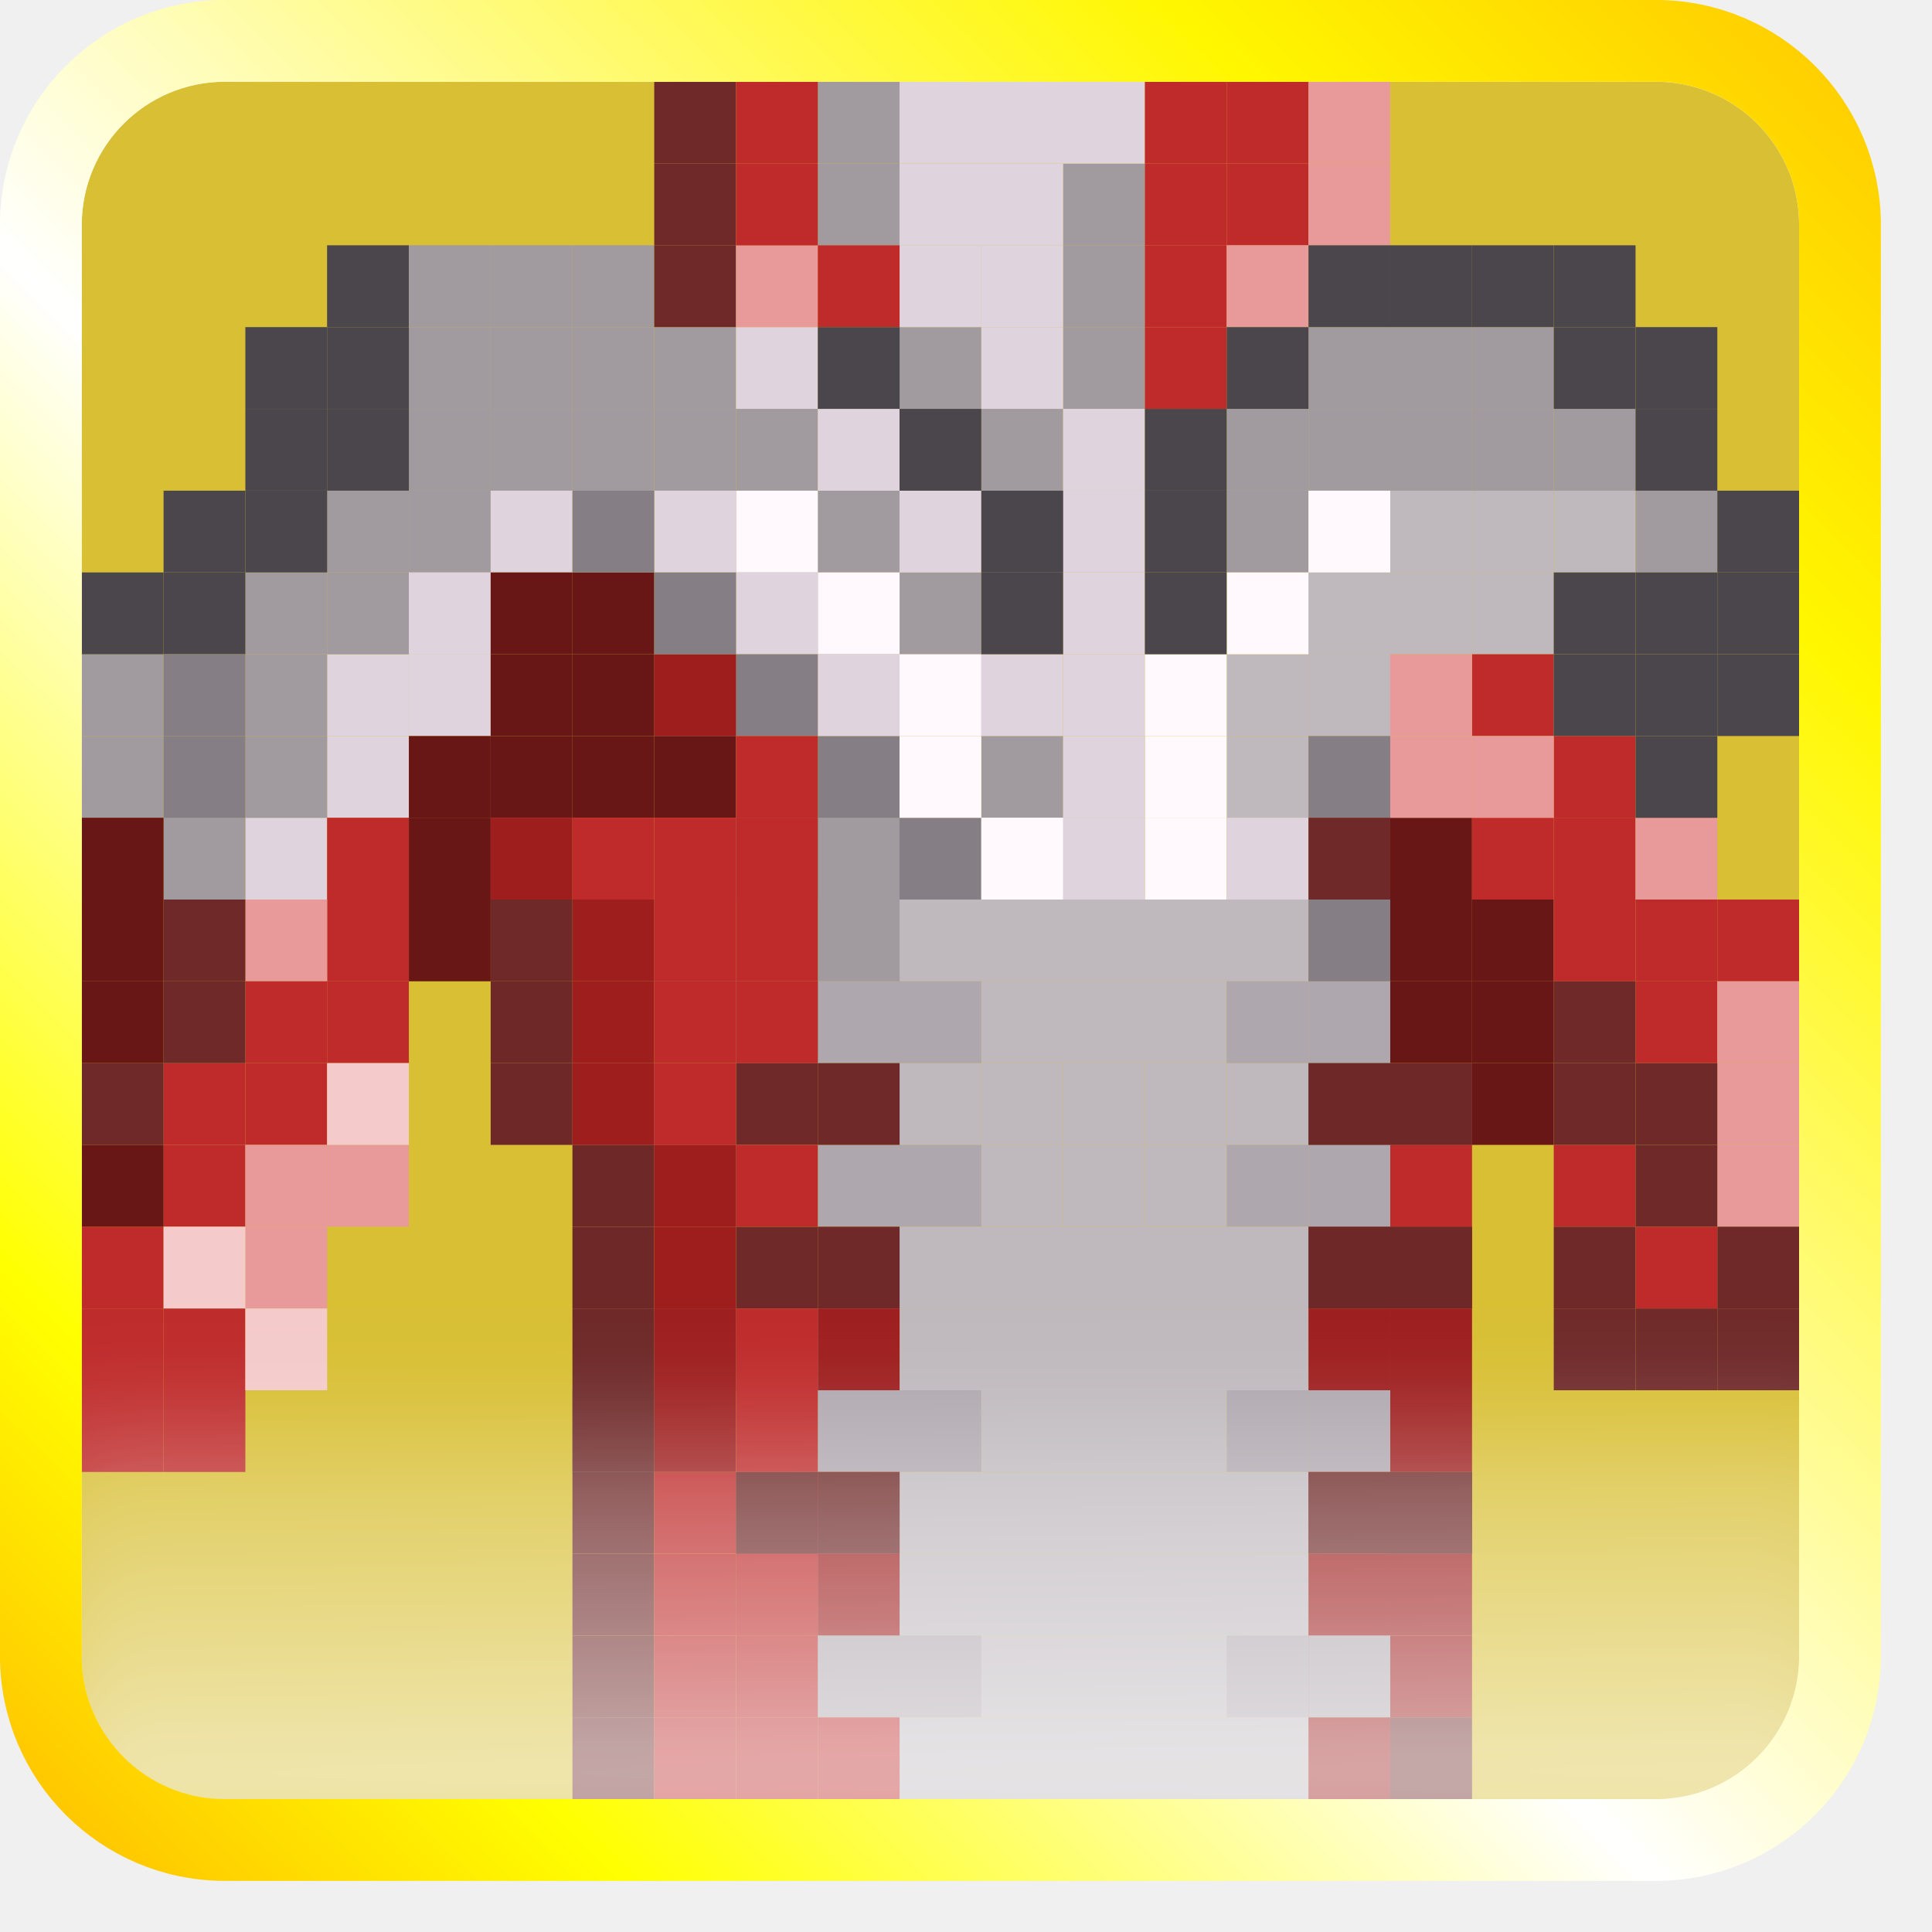
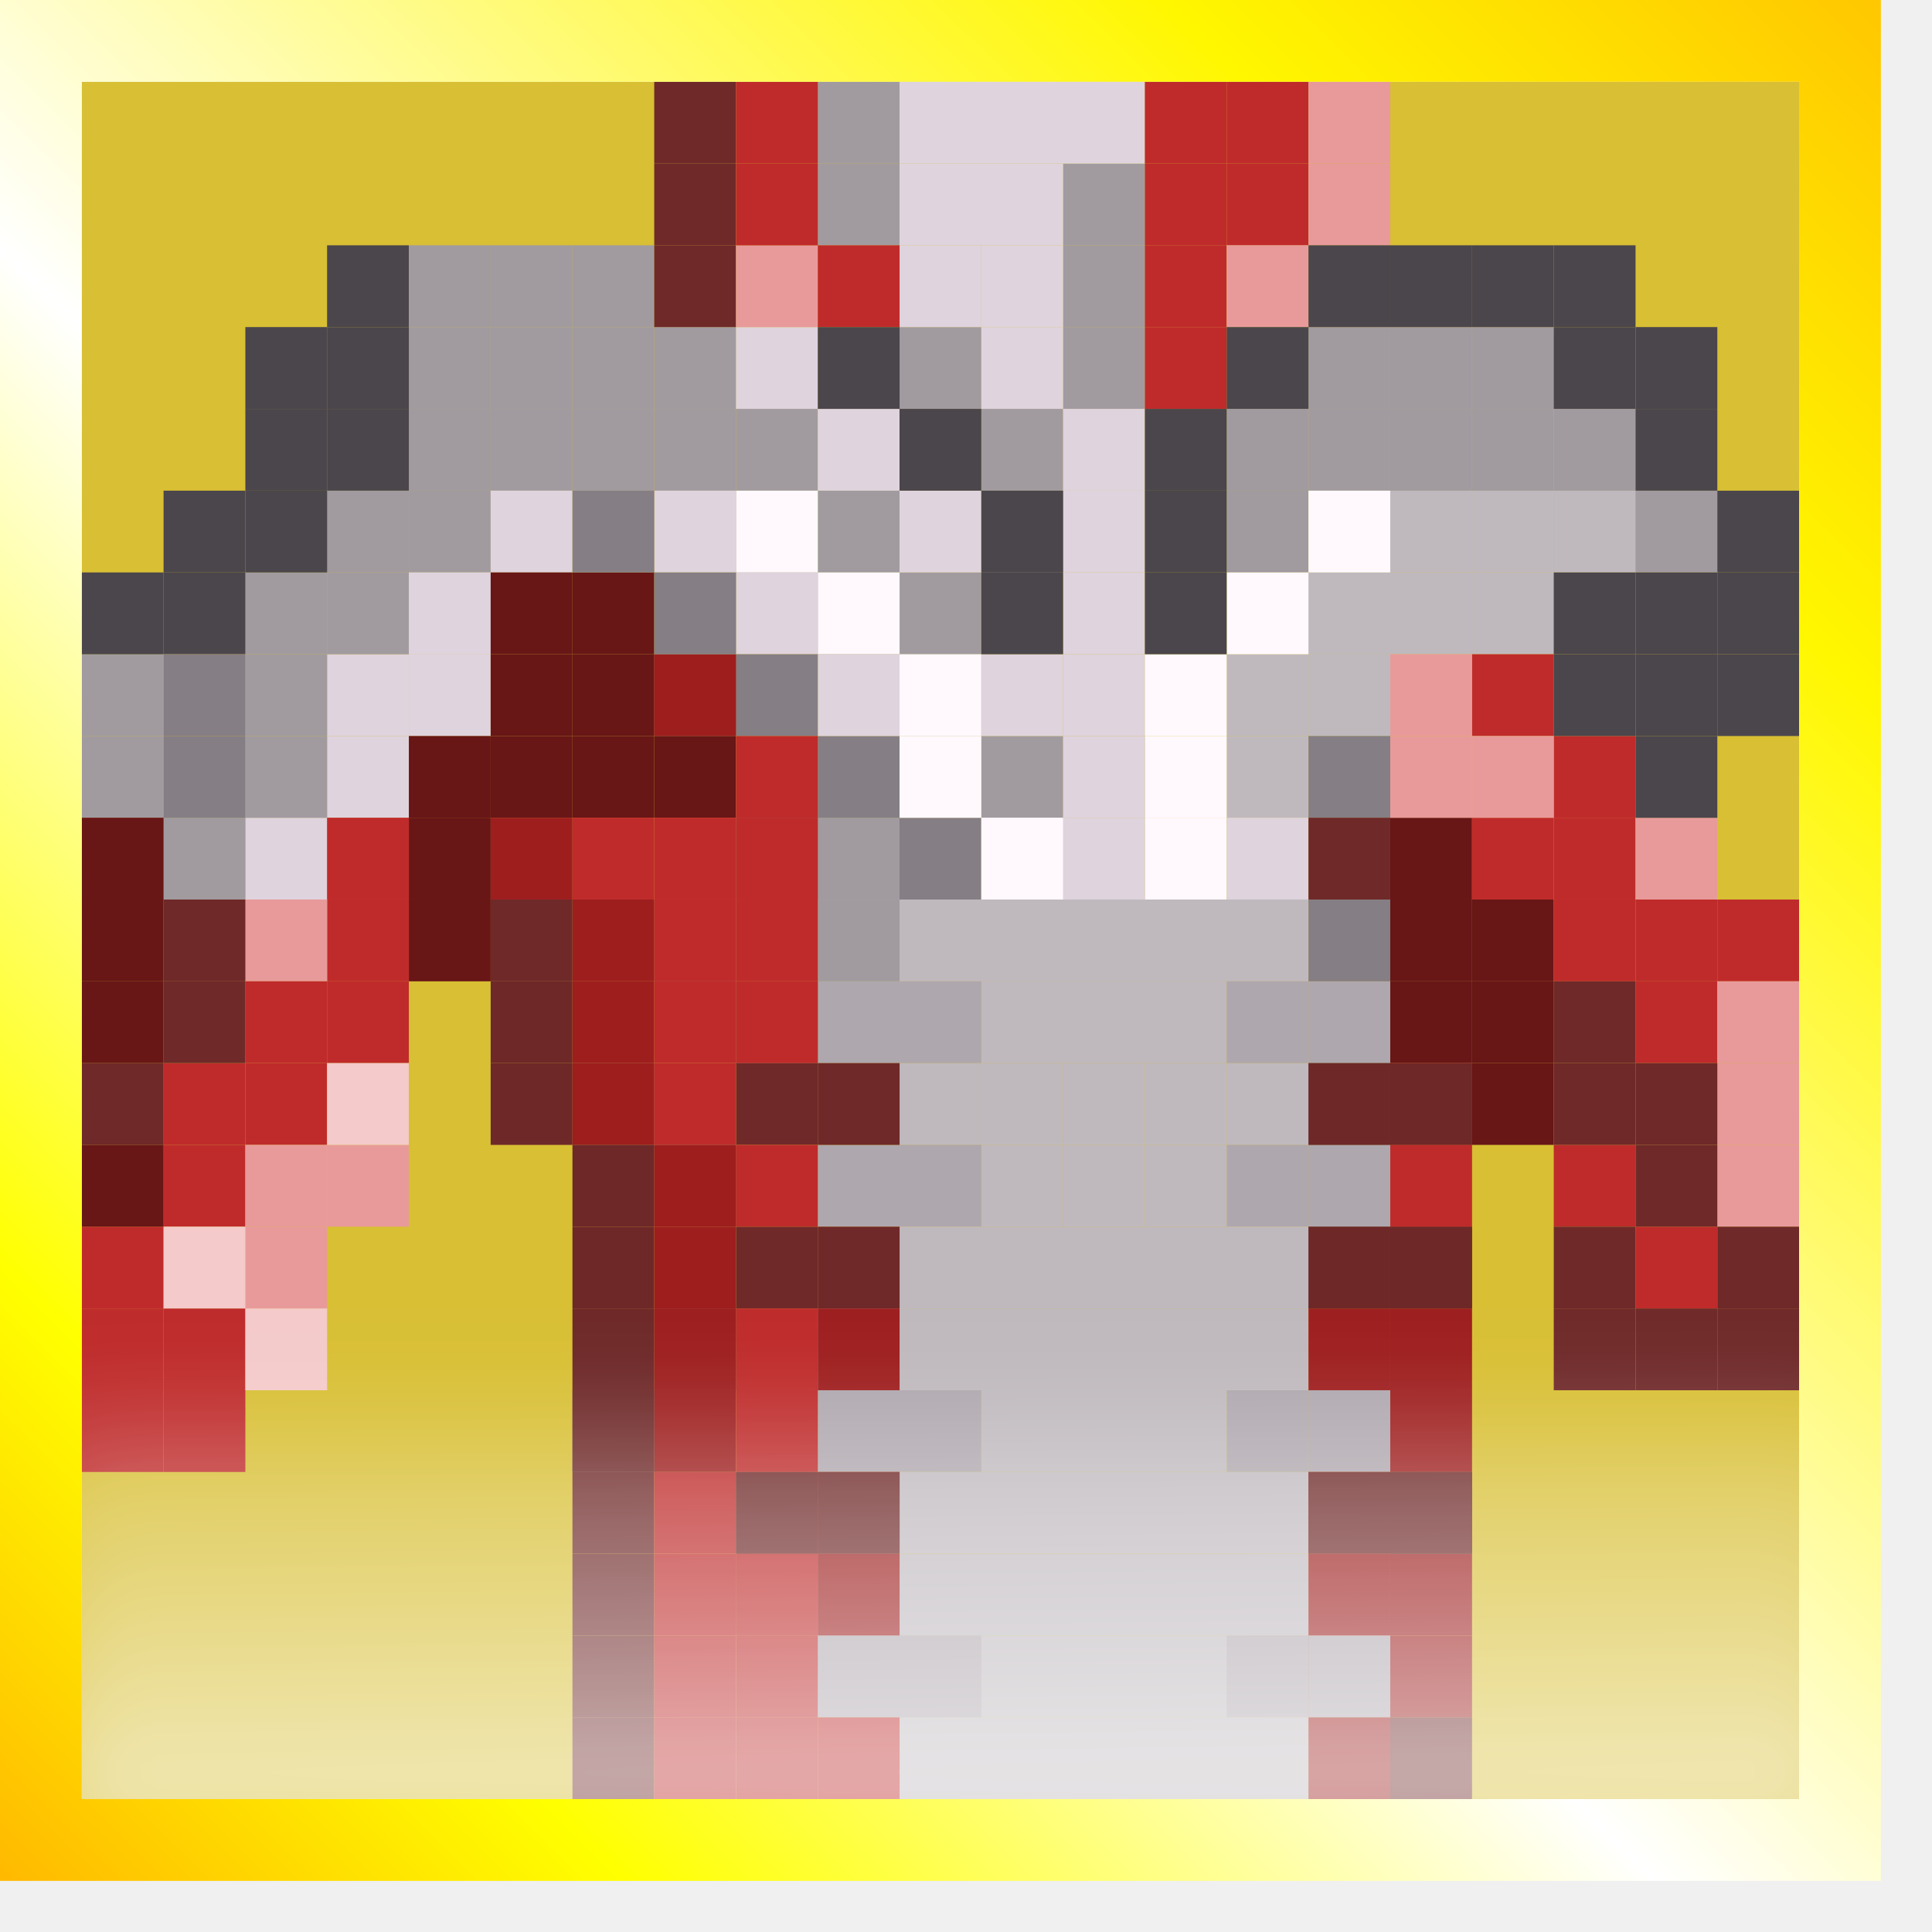
<svg xmlns="http://www.w3.org/2000/svg" width="27" height="27" viewBox="0 0 27 27" fill="none">
  <g clip-path="url(#clip0_44_1313)">
-     <rect x="1.143" y="1.143" width="24" height="24" rx="2" fill="#D8BF34" />
+     <rect x="1.143" y="1.143" width="24" height="24" fill="#D8BF34" />
    <rect x="3.429" y="11.428" width="1.143" height="1.143" fill="#DFD3DD" />
    <rect x="4.571" y="10.286" width="1.143" height="1.143" fill="#DFD3DD" />
    <rect x="4.571" y="9.143" width="1.143" height="1.143" fill="#DFD3DD" />
    <rect x="5.714" y="9.143" width="1.143" height="1.143" fill="#DFD3DD" />
    <rect x="5.714" y="8" width="1.143" height="1.143" fill="#DFD3DD" />
    <rect x="2.286" y="11.428" width="1.143" height="1.143" fill="#A19BA0" />
    <rect x="1.143" y="10.286" width="1.143" height="1.143" fill="#A19BA0" />
    <rect x="3.429" y="10.286" width="1.143" height="1.143" fill="#A19BA0" />
    <rect x="3.429" y="9.143" width="1.143" height="1.143" fill="#A19BA0" />
    <rect x="3.429" y="8" width="1.143" height="1.143" fill="#A19BA0" />
    <rect x="4.571" y="8" width="1.143" height="1.143" fill="#A19BA0" />
    <rect x="4.571" y="6.857" width="1.143" height="1.143" fill="#A19BA0" />
    <rect x="5.714" y="6.857" width="1.143" height="1.143" fill="#A19BA0" />
    <rect x="5.714" y="5.714" width="1.143" height="1.143" fill="#A19BA0" />
    <rect x="6.857" y="4.571" width="1.143" height="1.143" fill="#A19BA0" />
    <rect x="8" y="4.571" width="1.143" height="1.143" fill="#A19BA0" />
    <rect x="1.143" y="9.143" width="1.143" height="1.143" fill="#A19BA0" />
    <rect x="12.571" y="9.143" width="1.143" height="1.143" fill="#A19BA0" />
    <rect x="11.429" y="8" width="1.143" height="1.143" fill="#A19BA0" />
    <rect x="10.286" y="6.857" width="1.143" height="1.143" fill="#A19BA0" />
    <rect x="9.143" y="5.714" width="1.143" height="1.143" fill="#A19BA0" />
    <rect x="8" y="5.714" width="1.143" height="1.143" fill="#A19BA0" />
    <rect x="6.857" y="5.714" width="1.143" height="1.143" fill="#A19BA0" />
    <rect x="5.714" y="4.571" width="1.143" height="1.143" fill="#A19BA0" />
    <rect x="4.571" y="3.428" width="1.143" height="1.143" fill="#4B464B" />
    <rect x="5.714" y="3.428" width="1.143" height="1.143" fill="#A19BA0" />
    <rect x="6.857" y="3.428" width="1.143" height="1.143" fill="#A19BA0" />
    <rect x="8" y="3.428" width="1.143" height="1.143" fill="#A19BA0" />
    <rect x="9.143" y="4.571" width="1.143" height="1.143" fill="#A19BA0" />
    <rect x="10.286" y="5.714" width="1.143" height="1.143" fill="#A19BA0" />
    <rect x="11.429" y="6.857" width="1.143" height="1.143" fill="#A19BA0" />
    <rect x="12.571" y="8" width="1.143" height="1.143" fill="#A19BA0" />
    <rect x="18.286" y="4.571" width="1.143" height="1.143" fill="#A19BA0" />
    <rect x="17.143" y="5.714" width="1.143" height="1.143" fill="#A19BA0" />
    <rect x="18.286" y="5.714" width="1.143" height="1.143" fill="#A19BA0" />
    <rect x="17.143" y="9.143" width="1.143" height="1.143" fill="#BFB9BE" />
    <rect x="18.286" y="9.143" width="1.143" height="1.143" fill="#BFB9BE" />
    <rect x="17.143" y="10.286" width="1.143" height="1.143" fill="#BFB9BE" />
    <rect x="17.143" y="14.857" width="1.143" height="1.143" fill="#BFB9BE" />
    <rect x="16" y="14.857" width="1.143" height="1.143" fill="#BFB9BE" />
    <rect x="14.857" y="14.857" width="1.143" height="1.143" fill="#BFB9BE" />
    <rect x="13.714" y="13.714" width="3.429" height="1.143" fill="#BFB9BE" />
    <rect x="12.571" y="12.571" width="5.714" height="1.143" fill="#BFB9BE" />
    <rect x="13.714" y="14.857" width="1.143" height="1.143" fill="#BFB9BE" />
    <rect x="12.571" y="14.857" width="1.143" height="1.143" fill="#BFB9BE" />
    <rect x="13.714" y="16" width="1.143" height="1.143" fill="#BFB9BE" />
    <rect x="11.429" y="16" width="1.143" height="1.143" fill="#AFA7AE" />
    <rect x="11.429" y="13.714" width="1.143" height="1.143" fill="#AFA7AE" />
    <rect x="11.429" y="19.428" width="1.143" height="1.143" fill="#AFA7AE" />
    <rect x="17.143" y="19.428" width="1.143" height="1.143" fill="#AFA7AE" />
    <rect x="17.143" y="16" width="1.143" height="1.143" fill="#AFA7AE" />
    <rect x="17.143" y="13.714" width="1.143" height="1.143" fill="#AFA7AE" />
    <rect x="12.571" y="16" width="1.143" height="1.143" fill="#AFA7AE" />
    <rect x="12.571" y="13.714" width="1.143" height="1.143" fill="#AFA7AE" />
    <rect x="12.571" y="19.428" width="1.143" height="1.143" fill="#AFA7AE" />
    <rect x="18.286" y="19.428" width="1.143" height="1.143" fill="#AFA7AE" />
    <rect x="18.286" y="16" width="1.143" height="1.143" fill="#AFA7AE" />
    <rect x="18.286" y="13.714" width="1.143" height="1.143" fill="#AFA7AE" />
    <rect x="14.857" y="16" width="1.143" height="1.143" fill="#BFB9BE" />
    <rect x="12.571" y="17.143" width="5.714" height="1.143" fill="#BFB9BE" />
    <rect x="11.429" y="18.286" width="6.857" height="1.143" fill="#BFB9BE" />
    <rect x="13.714" y="19.428" width="3.429" height="1.143" fill="#BFB9BE" />
    <rect x="12.571" y="20.571" width="5.714" height="1.143" fill="#BFB9BE" />
    <rect x="11.429" y="21.714" width="6.857" height="1.143" fill="#BFB9BE" />
    <rect x="12.571" y="22.857" width="5.714" height="1.143" fill="#BFB9BE" />
    <rect x="12.571" y="24" width="5.714" height="1.143" fill="#BFB9BE" />
    <rect x="16" y="16" width="1.143" height="1.143" fill="#BFB9BE" />
    <rect x="18.286" y="8" width="1.143" height="1.143" fill="#BFB9BE" />
    <rect x="19.429" y="8" width="1.143" height="1.143" fill="#BFB9BE" />
    <rect x="20.571" y="8" width="1.143" height="1.143" fill="#BFB9BE" />
    <rect x="18.286" y="8" width="1.143" height="1.143" fill="#BFB9BE" />
    <rect x="19.429" y="6.857" width="1.143" height="1.143" fill="#BFB9BE" />
    <rect x="20.571" y="6.857" width="1.143" height="1.143" fill="#BFB9BE" />
    <rect x="21.714" y="6.857" width="1.143" height="1.143" fill="#BFB9BE" />
    <rect x="19.429" y="5.714" width="1.143" height="1.143" fill="#A19BA0" />
    <rect x="20.571" y="5.714" width="1.143" height="1.143" fill="#A19BA0" />
    <rect x="17.143" y="6.857" width="1.143" height="1.143" fill="#A19BA0" />
    <rect x="19.429" y="4.571" width="1.143" height="1.143" fill="#A19BA0" />
    <rect x="20.571" y="4.571" width="1.143" height="1.143" fill="#A19BA0" />
    <rect x="21.714" y="5.714" width="1.143" height="1.143" fill="#A19BA0" />
    <rect x="22.857" y="6.857" width="1.143" height="1.143" fill="#A19BA0" />
    <rect x="13.714" y="6.857" width="1.143" height="1.143" fill="#A19BA0" />
    <rect x="12.571" y="4.571" width="1.143" height="1.143" fill="#A19BA0" />
    <rect x="13.714" y="5.714" width="1.143" height="1.143" fill="#A19BA0" />
    <rect x="14.857" y="4.571" width="1.143" height="1.143" fill="#A19BA0" />
    <rect x="14.857" y="3.428" width="1.143" height="1.143" fill="#A19BA0" />
    <rect x="14.857" y="2.286" width="1.143" height="1.143" fill="#A19BA0" />
    <rect x="11.429" y="2.286" width="1.143" height="1.143" fill="#A19BA0" />
    <rect x="11.429" y="1.143" width="1.143" height="1.143" fill="#A19BA0" />
    <rect x="13.714" y="10.286" width="1.143" height="1.143" fill="#A19BA0" />
    <rect x="13.714" y="11.428" width="1.143" height="1.143" fill="#A19BA0" />
    <rect x="11.429" y="11.428" width="1.143" height="1.143" fill="#A19BA0" />
    <rect x="11.429" y="12.571" width="1.143" height="1.143" fill="#A19BA0" />
    <rect x="11.429" y="10.286" width="1.143" height="1.143" fill="#857E84" />
    <rect x="10.286" y="11.428" width="1.143" height="1.143" fill="#857E84" />
    <rect x="10.286" y="13.714" width="1.143" height="1.143" fill="#857E84" />
    <rect x="9.143" y="16" width="1.143" height="1.143" fill="#857E84" />
    <rect x="9.143" y="18.286" width="1.143" height="1.143" fill="#857E84" />
    <rect x="8" y="19.428" width="1.143" height="1.143" fill="#857E84" />
    <rect x="9.143" y="12.571" width="1.143" height="1.143" fill="#857E84" />
    <rect x="8" y="14.857" width="1.143" height="1.143" fill="#857E84" />
    <rect x="12.571" y="11.428" width="1.143" height="1.143" fill="#857E84" />
    <rect x="12.571" y="10.286" width="1.143" height="1.143" fill="#FFF9FE" />
    <rect x="13.714" y="9.143" width="1.143" height="1.143" fill="#DFD3DD" />
    <rect x="14.857" y="9.143" width="1.143" height="1.143" fill="#DFD3DD" />
    <rect x="14.857" y="8" width="1.143" height="1.143" fill="#DFD3DD" />
    <rect x="18.286" y="6.857" width="1.143" height="1.143" fill="#FFF9FE" />
    <rect x="17.143" y="8" width="1.143" height="1.143" fill="#FFF9FE" />
    <rect x="16" y="9.143" width="1.143" height="1.143" fill="#FFF9FE" />
    <rect x="16" y="10.286" width="1.143" height="1.143" fill="#FFF9FE" />
    <rect x="16" y="11.428" width="1.143" height="1.143" fill="#FFF9FE" />
    <rect x="17.143" y="11.428" width="1.143" height="1.143" fill="#DFD3DD" />
    <rect x="14.857" y="6.857" width="1.143" height="1.143" fill="#DFD3DD" />
    <rect x="14.857" y="5.714" width="1.143" height="1.143" fill="#DFD3DD" />
    <rect x="13.714" y="4.571" width="1.143" height="1.143" fill="#DFD3DD" />
    <rect x="12.571" y="3.428" width="1.143" height="1.143" fill="#DFD3DD" />
    <rect x="12.571" y="1.143" width="3.429" height="1.143" fill="#DFD3DD" />
    <rect x="12.571" y="2.286" width="2.286" height="1.143" fill="#DFD3DD" />
    <rect x="13.714" y="3.428" width="1.143" height="1.143" fill="#DFD3DD" />
    <rect x="14.857" y="10.286" width="1.143" height="1.143" fill="#DFD3DD" />
    <rect x="14.857" y="11.428" width="1.143" height="1.143" fill="#DFD3DD" />
    <rect x="13.714" y="11.428" width="1.143" height="1.143" fill="#DFD3DD" />
    <rect x="13.714" y="11.428" width="1.143" height="1.143" fill="#FFF9FE" />
    <rect x="11.429" y="8" width="1.143" height="1.143" fill="#FFF9FE" />
    <rect x="12.571" y="9.143" width="1.143" height="1.143" fill="#FFF9FE" />
    <rect x="10.286" y="6.857" width="1.143" height="1.143" fill="#FFF9FE" />
    <rect x="12.571" y="6.857" width="1.143" height="1.143" fill="#DFD3DD" />
    <rect x="11.429" y="5.714" width="1.143" height="1.143" fill="#DFD3DD" />
    <rect x="10.286" y="4.571" width="1.143" height="1.143" fill="#DFD3DD" />
    <rect x="11.429" y="9.143" width="1.143" height="1.143" fill="#DFD3DD" />
    <rect x="10.286" y="8" width="1.143" height="1.143" fill="#DFD3DD" />
    <rect x="9.143" y="6.857" width="1.143" height="1.143" fill="#DFD3DD" />
    <rect x="5.714" y="8" width="1.143" height="1.143" fill="#DFD3DD" />
    <rect x="6.857" y="6.857" width="1.143" height="1.143" fill="#DFD3DD" />
    <rect x="10.286" y="9.143" width="1.143" height="1.143" fill="#857E84" />
    <rect x="9.143" y="9.143" width="1.143" height="1.143" fill="#857E84" />
    <rect x="8" y="8" width="1.143" height="1.143" fill="#681616" />
    <rect x="8" y="9.143" width="1.143" height="1.143" fill="#681616" />
    <rect x="6.857" y="8" width="1.143" height="1.143" fill="#681616" />
    <rect x="9.143" y="2.286" width="1.143" height="1.143" fill="#6F2929" />
    <rect x="9.143" y="3.428" width="1.143" height="1.143" fill="#6F2929" />
    <rect x="9.143" y="1.143" width="1.143" height="1.143" fill="#6F2929" />
    <rect x="6.857" y="9.143" width="1.143" height="1.143" fill="#681616" />
    <rect x="18.286" y="10.286" width="1.143" height="1.143" fill="#857E84" />
    <rect x="19.429" y="11.428" width="1.143" height="1.143" fill="#681616" />
    <rect x="20.571" y="12.571" width="1.143" height="1.143" fill="#681616" />
    <rect x="19.429" y="13.714" width="1.143" height="1.143" fill="#681616" />
    <rect x="20.571" y="14.857" width="1.143" height="1.143" fill="#681616" />
    <rect x="18.286" y="14.857" width="1.143" height="1.143" fill="#857E84" />
    <rect x="18.286" y="17.143" width="1.143" height="1.143" fill="#857E84" />
    <rect x="18.286" y="18.286" width="1.143" height="1.143" fill="#9E1E1E" />
    <rect x="18.286" y="12.571" width="1.143" height="1.143" fill="#857E84" />
    <rect x="1.143" y="8" width="1.143" height="1.143" fill="#4B464B" />
    <rect x="2.286" y="6.857" width="1.143" height="1.143" fill="#4B464B" />
    <rect x="3.429" y="5.714" width="1.143" height="1.143" fill="#4B464B" />
    <rect x="4.571" y="4.571" width="1.143" height="1.143" fill="#4B464B" />
    <rect x="3.429" y="4.571" width="1.143" height="1.143" fill="#4B464B" />
    <rect x="4.571" y="5.714" width="1.143" height="1.143" fill="#4B464B" />
    <rect x="3.429" y="6.857" width="1.143" height="1.143" fill="#4B464B" />
    <rect x="2.286" y="8" width="1.143" height="1.143" fill="#4B464B" />
    <rect x="2.286" y="9.143" width="1.143" height="1.143" fill="#857E84" />
    <rect x="2.286" y="10.286" width="1.143" height="1.143" fill="#857E84" />
    <rect x="5.714" y="10.286" width="1.143" height="1.143" fill="#681616" />
    <rect x="6.857" y="10.286" width="1.143" height="1.143" fill="#681616" />
    <rect x="8" y="10.286" width="1.143" height="1.143" fill="#681616" />
    <rect x="11.429" y="14.857" width="1.143" height="1.143" fill="#6F2929" />
    <rect x="11.429" y="17.143" width="1.143" height="1.143" fill="#6F2929" />
    <rect x="10.286" y="17.143" width="1.143" height="1.143" fill="#6F2929" />
    <rect x="8" y="21.714" width="1.143" height="1.143" fill="#6F2929" />
    <rect x="8" y="20.571" width="1.143" height="1.143" fill="#6F2929" />
    <rect x="8" y="24" width="1.143" height="1.143" fill="#6F2929" />
    <rect x="8" y="22.857" width="1.143" height="1.143" fill="#6F2929" />
    <rect x="10.286" y="14.857" width="1.143" height="1.143" fill="#6F2929" />
    <rect x="9.143" y="10.286" width="1.143" height="1.143" fill="#681616" />
    <rect x="10.286" y="10.286" width="1.143" height="1.143" fill="#BF2B2B" />
    <rect x="9.143" y="11.428" width="1.143" height="1.143" fill="#BF2B2B" />
    <rect x="10.286" y="11.428" width="1.143" height="1.143" fill="#BF2B2B" />
    <rect x="8" y="12.571" width="1.143" height="1.143" fill="#9E1E1E" />
    <rect x="6.857" y="13.714" width="1.143" height="1.143" fill="#6E2828" />
    <rect x="22.857" y="13.714" width="1.143" height="1.143" fill="#BF2B2B" />
    <rect x="21.714" y="16" width="1.143" height="1.143" fill="#BF2B2B" />
    <rect x="22.857" y="17.143" width="1.143" height="1.143" fill="#BF2B2B" />
    <rect x="19.429" y="17.143" width="1.143" height="1.143" fill="#BF2B2B" />
    <rect x="19.429" y="16" width="1.143" height="1.143" fill="#BF2B2B" />
    <rect x="19.429" y="14.857" width="1.143" height="1.143" fill="#BF2B2B" />
    <rect x="21.714" y="12.571" width="1.143" height="1.143" fill="#BF2B2B" />
    <rect x="20.571" y="11.428" width="1.143" height="1.143" fill="#BF2B2B" />
    <rect x="21.714" y="11.428" width="1.143" height="1.143" fill="#BF2B2B" />
    <rect x="21.714" y="10.286" width="1.143" height="1.143" fill="#BF2B2B" />
    <rect x="17.143" y="1.143" width="1.143" height="1.143" fill="#BF2B2B" />
    <rect x="17.143" y="2.286" width="1.143" height="1.143" fill="#BF2B2B" />
    <rect x="16" y="2.286" width="1.143" height="1.143" fill="#BF2B2B" />
    <rect x="16" y="3.428" width="1.143" height="1.143" fill="#BF2B2B" />
    <rect x="16" y="4.571" width="1.143" height="1.143" fill="#BF2B2B" />
    <rect x="16" y="1.143" width="1.143" height="1.143" fill="#BF2B2B" />
    <rect x="20.571" y="9.143" width="1.143" height="1.143" fill="#BF2B2B" />
    <rect x="22.857" y="12.571" width="1.143" height="1.143" fill="#BF2B2B" />
    <rect x="24" y="12.571" width="1.143" height="1.143" fill="#BF2B2B" />
    <rect x="8" y="13.714" width="1.143" height="1.143" fill="#9E1E1E" />
    <rect x="6.857" y="14.857" width="1.143" height="1.143" fill="#6E2828" />
    <rect x="2.286" y="16" width="1.143" height="1.143" fill="#BF2B2B" />
    <rect x="1.143" y="17.143" width="1.143" height="1.143" fill="#BF2B2B" />
    <rect x="2.286" y="19.428" width="1.143" height="1.143" fill="#BF2B2B" />
    <rect x="2.286" y="18.286" width="1.143" height="1.143" fill="#BF2B2B" />
    <rect x="1.143" y="19.428" width="1.143" height="1.143" fill="#BF2B2B" />
    <rect x="1.143" y="18.286" width="1.143" height="1.143" fill="#BF2B2B" />
    <rect x="3.429" y="14.857" width="1.143" height="1.143" fill="#BF2B2B" />
    <rect x="4.571" y="13.714" width="1.143" height="1.143" fill="#BF2B2B" />
    <rect x="4.571" y="12.571" width="1.143" height="1.143" fill="#BF2B2B" />
    <rect x="4.571" y="11.428" width="1.143" height="1.143" fill="#BF2B2B" />
    <rect x="2.286" y="14.857" width="1.143" height="1.143" fill="#BF2B2B" />
    <rect x="3.429" y="12.571" width="1.143" height="1.143" fill="#E89A9A" />
    <rect x="3.429" y="16" width="1.143" height="1.143" fill="#E89A9A" />
    <rect x="3.429" y="17.143" width="1.143" height="1.143" fill="#E89A9A" />
    <rect x="4.571" y="16" width="1.143" height="1.143" fill="#E89A9A" />
    <rect x="22.857" y="11.428" width="1.143" height="1.143" fill="#E89A9A" />
    <rect x="24" y="13.714" width="1.143" height="1.143" fill="#E89A9A" />
    <rect x="24" y="14.857" width="1.143" height="1.143" fill="#E89A9A" />
    <rect x="24" y="16" width="1.143" height="1.143" fill="#E89A9A" />
    <rect x="20.571" y="10.286" width="1.143" height="1.143" fill="#E89A9A" />
    <rect x="19.429" y="9.143" width="1.143" height="1.143" fill="#E89A9A" />
    <rect x="19.429" y="10.286" width="1.143" height="1.143" fill="#E89A9A" />
    <rect x="18.286" y="1.143" width="1.143" height="1.143" fill="#E89A9A" />
    <rect x="18.286" y="2.286" width="1.143" height="1.143" fill="#E89A9A" />
    <rect x="17.143" y="3.428" width="1.143" height="1.143" fill="#E89A9A" />
    <rect x="10.286" y="3.428" width="1.143" height="1.143" fill="#E89A9A" />
    <rect x="2.286" y="17.143" width="1.143" height="1.143" fill="#F4CACA" />
    <rect x="3.429" y="18.286" width="1.143" height="1.143" fill="#F4CACA" />
    <rect x="4.571" y="14.857" width="1.143" height="1.143" fill="#F4CACA" />
    <rect x="3.429" y="13.714" width="1.143" height="1.143" fill="#BF2B2B" />
    <rect x="8" y="17.143" width="1.143" height="1.143" fill="#6E2828" />
    <rect x="9.143" y="17.143" width="1.143" height="1.143" fill="#9E1E1E" />
    <rect x="10.286" y="16" width="1.143" height="1.143" fill="#BF2B2B" />
    <rect x="10.286" y="18.286" width="1.143" height="1.143" fill="#BF2B2B" />
    <rect x="9.143" y="20.571" width="1.143" height="1.143" fill="#BF2B2B" />
    <rect x="9.143" y="19.428" width="1.143" height="1.143" fill="#9E1E1E" />
    <rect x="8" y="18.286" width="1.143" height="1.143" fill="#6E2828" />
    <rect x="10.286" y="19.428" width="1.143" height="1.143" fill="#BF2B2B" />
    <rect x="10.286" y="20.571" width="1.143" height="1.143" fill="#BF2B2B" />
    <rect x="11.429" y="20.571" width="1.143" height="1.143" fill="#BF2B2B" />
    <rect x="10.286" y="22.857" width="1.143" height="1.143" fill="#BF2B2B" />
    <rect x="10.286" y="21.714" width="1.143" height="1.143" fill="#BF2B2B" />
    <rect x="10.286" y="21.714" width="1.143" height="1.143" fill="#BF2B2B" />
    <rect x="9.143" y="21.714" width="1.143" height="1.143" fill="#BF2B2B" />
    <rect x="9.143" y="22.857" width="1.143" height="1.143" fill="#BF2B2B" />
    <rect x="9.143" y="24" width="1.143" height="1.143" fill="#BF2B2B" />
    <rect x="11.429" y="22.857" width="1.143" height="1.143" fill="#BF2B2B" />
    <rect x="18.286" y="21.714" width="1.143" height="1.143" fill="#9E1E1E" />
    <rect x="18.286" y="20.571" width="1.143" height="1.143" fill="#BF2B2B" />
    <rect x="18.286" y="22.857" width="1.143" height="1.143" fill="#BF2B2B" />
    <rect x="18.286" y="24" width="1.143" height="1.143" fill="#9E1E1E" />
    <rect x="11.429" y="24" width="1.143" height="1.143" fill="#BF2B2B" />
    <rect x="10.286" y="24" width="1.143" height="1.143" fill="#BF2B2B" />
    <rect x="8" y="16" width="1.143" height="1.143" fill="#6E2828" />
    <rect x="9.143" y="16" width="1.143" height="1.143" fill="#9E1E1E" />
    <rect x="8" y="14.857" width="1.143" height="1.143" fill="#9E1E1E" />
    <rect x="9.143" y="12.571" width="1.143" height="1.143" fill="#BF2B2B" />
    <rect x="10.286" y="13.714" width="1.143" height="1.143" fill="#BF2B2B" />
    <rect x="9.143" y="18.286" width="1.143" height="1.143" fill="#9E1E1E" />
    <rect x="11.429" y="18.286" width="1.143" height="1.143" fill="#9E1E1E" />
    <rect x="11.429" y="21.714" width="1.143" height="1.143" fill="#9E1E1E" />
    <rect x="8" y="19.428" width="1.143" height="1.143" fill="#6E2828" />
    <rect x="9.143" y="14.857" width="1.143" height="1.143" fill="#BF2B2B" />
    <rect x="10.286" y="12.571" width="1.143" height="1.143" fill="#BF2B2B" />
    <rect x="9.143" y="13.714" width="1.143" height="1.143" fill="#BF2B2B" />
    <rect x="6.857" y="12.571" width="1.143" height="1.143" fill="#6F2929" />
    <rect x="21.714" y="13.714" width="1.143" height="1.143" fill="#6F2929" />
    <rect x="20.571" y="13.714" width="1.143" height="1.143" fill="#681616" />
    <rect x="19.429" y="12.571" width="1.143" height="1.143" fill="#681616" />
    <rect x="18.286" y="11.428" width="1.143" height="1.143" fill="#6F2929" />
    <rect x="22.857" y="14.857" width="1.143" height="1.143" fill="#6F2929" />
    <rect x="21.714" y="14.857" width="1.143" height="1.143" fill="#6F2929" />
    <rect x="22.857" y="16" width="1.143" height="1.143" fill="#6F2929" />
    <rect x="21.714" y="17.143" width="1.143" height="1.143" fill="#6F2929" />
    <rect x="19.429" y="18.286" width="1.143" height="1.143" fill="#9E1E1E" />
    <rect x="19.429" y="19.428" width="1.143" height="1.143" fill="#9E1E1E" />
    <rect x="19.429" y="21.714" width="1.143" height="1.143" fill="#9E1E1E" />
    <rect x="19.429" y="20.571" width="1.143" height="1.143" fill="#6F2929" />
    <rect x="19.429" y="22.857" width="1.143" height="1.143" fill="#9E1E1E" />
    <rect x="19.429" y="24" width="1.143" height="1.143" fill="#6F2929" />
    <rect x="22.857" y="18.286" width="1.143" height="1.143" fill="#6F2929" />
    <rect x="21.714" y="18.286" width="1.143" height="1.143" fill="#6F2929" />
    <rect x="24" y="18.286" width="1.143" height="1.143" fill="#6F2929" />
    <rect x="24" y="17.143" width="1.143" height="1.143" fill="#6F2929" />
    <rect x="1.143" y="11.428" width="1.143" height="1.143" fill="#681616" />
    <rect x="1.143" y="12.571" width="1.143" height="1.143" fill="#681616" />
    <rect x="1.143" y="13.714" width="1.143" height="1.143" fill="#681616" />
    <rect x="2.286" y="13.714" width="1.143" height="1.143" fill="#6F2929" />
    <rect x="2.286" y="12.571" width="1.143" height="1.143" fill="#6F2929" />
    <rect x="1.143" y="14.857" width="1.143" height="1.143" fill="#6F2929" />
    <rect x="1.143" y="16" width="1.143" height="1.143" fill="#681616" />
    <rect x="8" y="11.428" width="1.143" height="1.143" fill="#BF2B2B" />
    <rect x="6.857" y="11.428" width="1.143" height="1.143" fill="#9E1E1E" />
    <rect x="9.143" y="9.143" width="1.143" height="1.143" fill="#9E1E1E" />
    <rect x="11.429" y="3.428" width="1.143" height="1.143" fill="#BF2B2B" />
    <rect x="10.286" y="2.286" width="1.143" height="1.143" fill="#BF2B2B" />
    <rect x="10.286" y="1.143" width="1.143" height="1.143" fill="#BF2B2B" />
    <rect x="5.714" y="11.428" width="1.143" height="1.143" fill="#681616" />
    <rect x="5.714" y="12.571" width="1.143" height="1.143" fill="#681616" />
    <rect x="9.143" y="8" width="1.143" height="1.143" fill="#857E84" />
    <rect x="13.714" y="6.857" width="1.143" height="1.143" fill="#4B464B" />
    <rect x="13.714" y="8" width="1.143" height="1.143" fill="#4B464B" />
    <rect x="17.143" y="4.571" width="1.143" height="1.143" fill="#4B464B" />
    <rect x="18.286" y="3.428" width="1.143" height="1.143" fill="#4B464B" />
    <rect x="19.429" y="3.428" width="1.143" height="1.143" fill="#4B464B" />
    <rect x="20.571" y="3.428" width="1.143" height="1.143" fill="#4B464B" />
    <rect x="21.714" y="4.571" width="1.143" height="1.143" fill="#4B464B" />
    <rect x="22.857" y="4.571" width="1.143" height="1.143" fill="#4B464B" />
    <rect x="21.714" y="3.428" width="1.143" height="1.143" fill="#4B464B" />
    <rect x="22.857" y="5.714" width="1.143" height="1.143" fill="#4B464B" />
    <rect x="21.714" y="8" width="1.143" height="1.143" fill="#4B464B" />
    <rect x="22.857" y="8" width="1.143" height="1.143" fill="#4B464B" />
    <rect x="21.714" y="9.143" width="1.143" height="1.143" fill="#4B464B" />
    <rect x="22.857" y="10.286" width="1.143" height="1.143" fill="#4B464B" />
    <rect x="24" y="9.143" width="1.143" height="1.143" fill="#4B464B" />
    <rect x="24" y="8" width="1.143" height="1.143" fill="#4B464B" />
    <rect x="24" y="6.857" width="1.143" height="1.143" fill="#4B464B" />
    <rect x="22.857" y="9.143" width="1.143" height="1.143" fill="#4B464B" />
    <rect x="16" y="5.714" width="1.143" height="1.143" fill="#4B464B" />
    <rect x="16" y="6.857" width="1.143" height="1.143" fill="#4B464B" />
    <rect x="16" y="8" width="1.143" height="1.143" fill="#4B464B" />
    <rect x="12.571" y="5.714" width="1.143" height="1.143" fill="#4B464B" />
    <rect x="11.429" y="4.571" width="1.143" height="1.143" fill="#4B464B" />
    <rect x="8" y="6.857" width="1.143" height="1.143" fill="#857E84" />
    <rect x="11.429" y="22.857" width="1.143" height="1.143" fill="#AFA7AE" />
    <rect x="12.571" y="22.857" width="1.143" height="1.143" fill="#AFA7AE" />
    <rect x="17.143" y="22.857" width="1.143" height="1.143" fill="#AFA7AE" />
    <rect x="18.286" y="22.857" width="1.143" height="1.143" fill="#AFA7AE" />
    <rect x="19.429" y="14.857" width="1.143" height="1.143" fill="#6E2828" />
    <rect x="19.429" y="17.143" width="1.143" height="1.143" fill="#6E2828" />
    <rect x="19.429" y="20.571" width="1.143" height="1.143" fill="#6E2828" />
    <rect x="11.429" y="20.571" width="1.143" height="1.143" fill="#6F2929" />
    <rect x="18.286" y="14.857" width="1.143" height="1.143" fill="#6E2828" />
    <rect x="18.286" y="17.143" width="1.143" height="1.143" fill="#6E2828" />
    <rect x="18.286" y="20.571" width="1.143" height="1.143" fill="#6E2828" />
    <rect x="10.286" y="20.571" width="1.143" height="1.143" fill="#6F2929" />
    <g filter="url(#filter0_f_44_1313)">
      <rect x="0.381" y="19.81" width="25.905" height="6.286" fill="url(#paint0_linear_44_1313)" fill-opacity="0.7" />
    </g>
  </g>
-   <rect x="0.571" y="0.571" width="25.143" height="25.143" rx="2.571" stroke="url(#paint1_linear_44_1313)" stroke-width="1.143" />
+   <rect x="0.571" y="0.571" width="25.143" height="25.143" stroke="url(#paint1_linear_44_1313)" stroke-width="1.143" />
  <defs>
    <filter id="filter0_f_44_1313" x="-1.143" y="18.286" width="28.952" height="9.333" filterUnits="userSpaceOnUse" color-interpolation-filters="sRGB">
      <feFlood flood-opacity="0" result="BackgroundImageFix" />
      <feBlend mode="normal" in="SourceGraphic" in2="BackgroundImageFix" result="shape" />
      <feGaussianBlur stdDeviation="0.762" result="effect1_foregroundBlur_44_1313" />
    </filter>
    <linearGradient id="paint0_linear_44_1313" x1="15.34" y1="25.751" x2="15.252" y2="17.809" gradientUnits="userSpaceOnUse">
      <stop stop-color="white" />
      <stop offset="1" stop-color="white" stop-opacity="0" />
    </linearGradient>
    <linearGradient id="paint1_linear_44_1313" x1="28.558" y1="-3" x2="-2.349" y2="28.354" gradientUnits="userSpaceOnUse">
      <stop stop-color="#FFAE00" />
      <stop offset="0.245" stop-color="#FFF700" />
      <stop offset="0.56" stop-color="white" />
      <stop offset="0.79" stop-color="#FFFF00" />
      <stop offset="1" stop-color="#FF9500" />
    </linearGradient>
    <clipPath id="clip0_44_1313">
-       <rect x="1.143" y="1.143" width="24" height="24" rx="2" fill="white" />
+       <rect x="1.143" y="1.143" width="24" height="24" fill="white" />
    </clipPath>
  </defs>
</svg>
